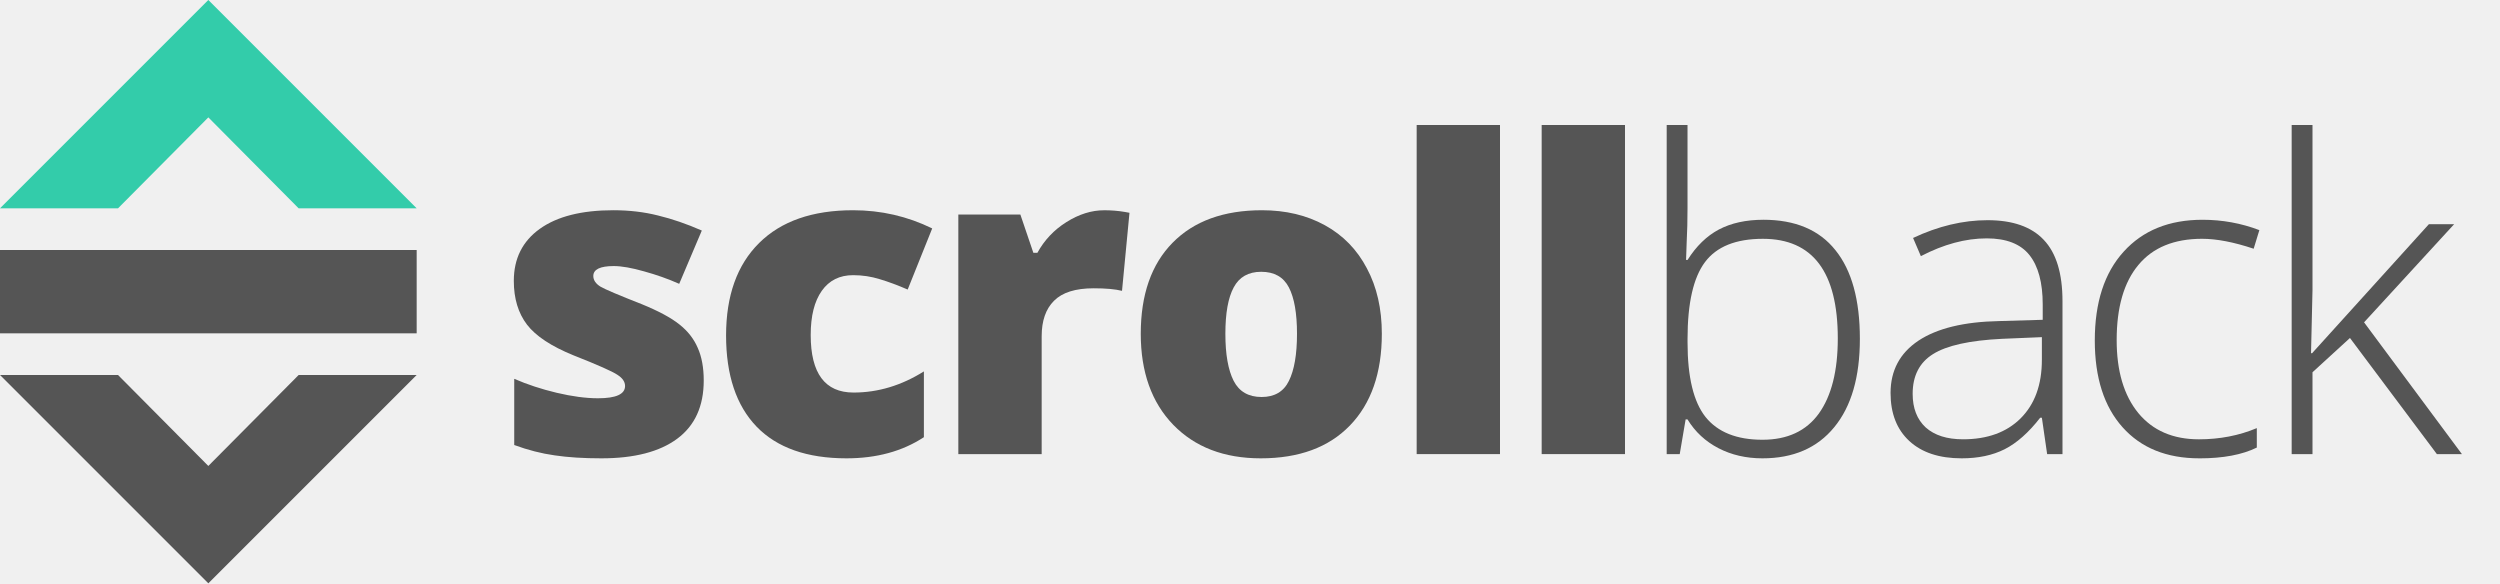
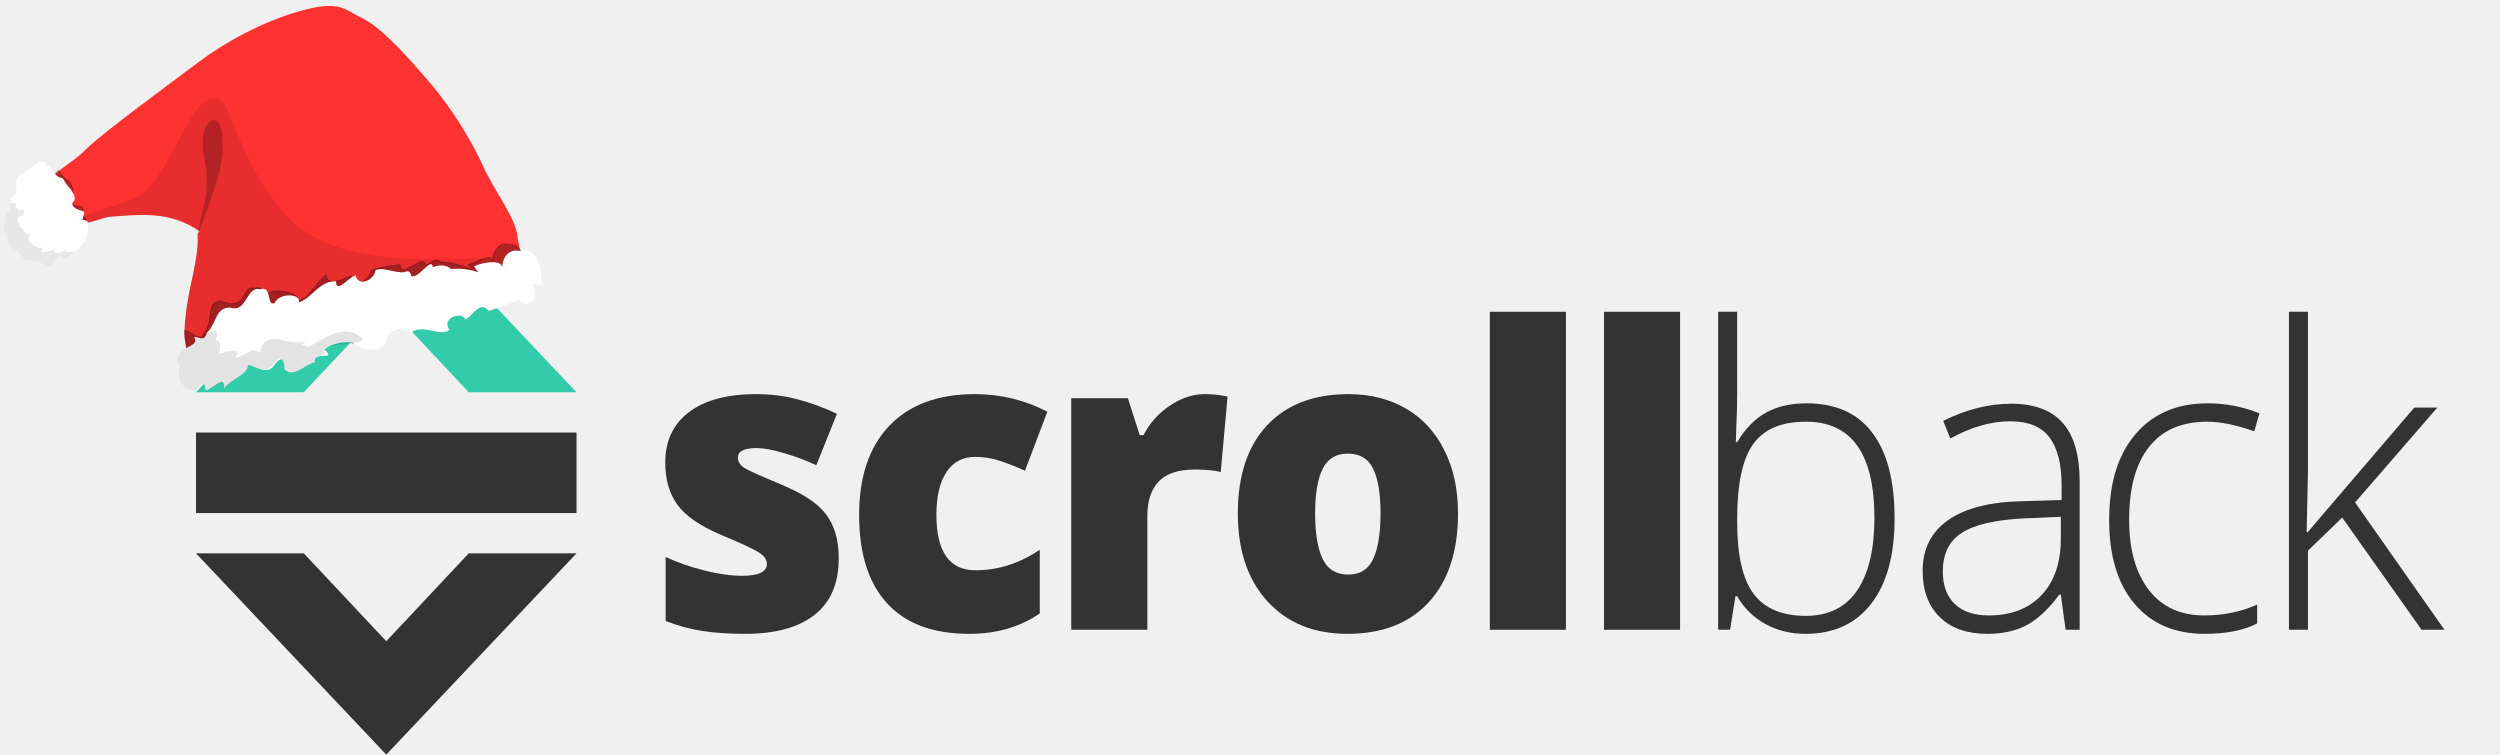
- <svg xmlns="http://www.w3.org/2000/svg" xmlns:xlink="http://www.w3.org/1999/xlink" width="150" height="35">
-   <defs>
-     <path id="0" d="m 37.779,1038.829 c -1e-5,1.232 -0.423,2.162 -1.269,2.792 -0.846,0.629 -2.06,0.944 -3.642,0.944 -0.859,0 -1.606,-0.047 -2.241,-0.142 -0.634,-0.088 -1.282,-0.254 -1.944,-0.497 l 0,-3.178 c 0.621,0.271 1.299,0.494 2.036,0.67 0.743,0.176 1.405,0.264 1.985,0.264 0.866,0 1.299,-0.196 1.299,-0.589 -6e-6,-0.203 -0.123,-0.382 -0.368,-0.538 -0.239,-0.162 -0.941,-0.474 -2.108,-0.934 -1.064,-0.433 -1.808,-0.924 -2.23,-1.472 -0.423,-0.555 -0.634,-1.255 -0.634,-2.102 -1e-6,-1.069 0.416,-1.902 1.248,-2.498 0.832,-0.596 2.009,-0.893 3.53,-0.893 0.764,0 1.48,0.084 2.149,0.254 0.675,0.163 1.374,0.403 2.097,0.721 l -1.085,2.558 c -0.532,-0.237 -1.095,-0.436 -1.688,-0.599 -0.593,-0.169 -1.078,-0.254 -1.453,-0.254 -0.655,0 -0.982,0.159 -0.982,0.477 -4e-6,0.196 0.113,0.365 0.338,0.508 0.232,0.135 0.894,0.416 1.985,0.843 0.812,0.332 1.415,0.657 1.811,0.975 0.402,0.318 0.696,0.694 0.88,1.127 0.191,0.426 0.286,0.948 0.286,1.563" />
-     <path id="1" d="m 56.998,1030.657 c 0.348,0 0.679,0.027 0.992,0.081 l 0.225,0.041 -0.358,3.746 c -0.327,-0.081 -0.781,-0.122 -1.361,-0.122 -0.873,0 -1.507,0.2 -1.903,0.599 -0.396,0.393 -0.593,0.961 -0.593,1.706 l 0,5.655 -4,0 0,-11.502 2.977,0 0.624,1.838 0.194,0 c 0.334,-0.609 0.798,-1.1 1.391,-1.472 0.6,-0.379 1.204,-0.569 1.811,-0.569" />
-     <path id="2" d="m 76,1042.362 -4,0 0,-15.797 4,0 0,15.797" />
-     <path id="3" d="m 88.637,1031.113 c 1.535,0 2.69,0.487 3.465,1.462 0.781,0.968 1.172,2.386 1.172,4.254 -9e-6,1.834 -0.411,3.249 -1.232,4.244 -0.815,0.995 -1.963,1.492 -3.445,1.492 -0.781,0 -1.485,-0.162 -2.111,-0.487 -0.626,-0.325 -1.121,-0.785 -1.485,-1.381 l -0.091,0 -0.283,1.665 -0.626,0 0,-15.797 1,0 0,3.97 c -3e-6,0.596 -0.013,1.144 -0.04,1.645 l -0.03,0.863 0.071,0 c 0.418,-0.663 0.919,-1.151 1.505,-1.462 0.593,-0.311 1.303,-0.467 2.131,-0.467 m -0.02,0.914 c -1.293,0 -2.219,0.372 -2.778,1.117 -0.559,0.745 -0.838,1.973 -0.838,3.685 l 0,0.173 c -3e-6,1.665 0.29,2.86 0.869,3.584 0.586,0.724 1.495,1.086 2.727,1.086 1.199,0 2.101,-0.42 2.707,-1.259 0.606,-0.846 0.909,-2.047 0.909,-3.604 -9e-6,-3.188 -1.199,-4.782 -3.596,-4.782" />
-     <path id="4" d="m 109.57,1042.565 c -1.569,0 -2.798,-0.497 -3.687,-1.492 -0.889,-0.995 -1.333,-2.382 -1.333,-4.162 0,-1.827 0.461,-3.249 1.384,-4.264 0.923,-1.022 2.185,-1.533 3.788,-1.533 0.95,0 1.859,0.166 2.727,0.497 l -0.273,0.893 c -0.95,-0.318 -1.775,-0.477 -2.475,-0.477 -1.347,0 -2.367,0.42 -3.061,1.259 -0.694,0.832 -1.04,2.034 -1.04,3.604 -1e-5,1.489 0.347,2.656 1.04,3.503 0.694,0.839 1.663,1.259 2.909,1.259 0.997,0 1.923,-0.179 2.778,-0.538 l 0,0.934 c -0.7,0.345 -1.62,0.518 -2.758,0.518" />
-     <path id="5" d="m 14,1020.362 -10,10 5.665,0 4.335,-4.366 4.335,4.366 5.665,0 z" fill="#33ccaa" />
-     <path id="6" d="m 14,1048.362 -10,-10 5.665,0 4.335,4.366 4.335,-4.366 5.665,0 z" />
-   </defs>
-   <g transform="scale(0.625,0.625)">
-     <g>
-       <use xlink:href="#0" width="524.41" height="372.05" transform="matrix(2,0,0,2,-7.999994,-2041.13)" fill="#555" />
-       <path d="m 81.264,44 c -3.792,0 -6.671,-1.015 -8.635,-3.046 -1.951,-2.03 -2.926,-4.948 -2.926,-8.751 -2e-6,-3.817 1.057,-6.775 3.172,-8.873 2.114,-2.098 5.123,-3.147 9.024,-3.147 2.687,0 5.218,0.582 7.592,1.746 l -2.353,5.868 c -0.969,-0.42 -1.862,-0.751 -2.681,-0.995 -0.819,-0.257 -1.671,-0.386 -2.558,-0.386 -1.296,0 -2.299,0.501 -3.008,1.503 -0.709,1.002 -1.064,2.416 -1.064,4.243 -8e-6,3.682 1.371,5.523 4.113,5.523 2.346,0 4.597,-0.677 6.753,-2.03 l 0,6.315 C 86.632,43.323 84.156,44 81.264,44" fill="#555" />
-       <use xlink:href="#1" width="524.41" height="372.05" transform="matrix(2,0,0,2,-7.999994,-2041.13)" fill="#555" />
-       <path d="m 132.656,32.041 c -2e-5,3.763 -1.023,6.7 -3.069,8.812 C 127.553,42.951 124.702,44 121.033,44 c -3.52,0 -6.323,-1.076 -8.41,-3.228 -2.074,-2.152 -3.11,-5.063 -3.11,-8.731 -1e-5,-3.75 1.016,-6.66 3.049,-8.731 2.046,-2.085 4.911,-3.127 8.594,-3.127 2.278,0 4.29,0.48 6.037,1.442 1.746,0.961 3.09,2.342 4.031,4.142 0.955,1.787 1.432,3.878 1.432,6.274 m -15.02,0 c -1e-5,1.976 0.266,3.485 0.798,4.528 0.532,1.029 1.426,1.543 2.681,1.543 1.241,0 2.114,-0.514 2.619,-1.543 0.518,-1.042 0.778,-2.552 0.778,-4.528 -2e-5,-1.963 -0.259,-3.445 -0.778,-4.447 -0.518,-1.002 -1.405,-1.502 -2.66,-1.502 -1.228,0 -2.108,0.501 -2.64,1.502 -0.532,0.988 -0.798,2.47 -0.798,4.447" fill="#555" />
-       <use xlink:href="#2" width="524.41" height="372.05" transform="matrix(2,0,0,2,-7.999994,-2041.13)" fill="#555" />
-       <path d="m 156,43.594 -8,0 0,-31.594 8,0 0,31.594" fill="#555" />
-       <use xlink:href="#3" width="524.41" height="372.05" transform="matrix(2,0,0,2,-7.999994,-2041.13)" fill="#555" />
-       <path d="m 196.525,43.594 -0.505,-3.492 -0.162,0 c -1.104,1.421 -2.243,2.43 -3.414,3.025 -1.158,0.582 -2.532,0.873 -4.121,0.873 -2.155,0 -3.832,-0.555 -5.031,-1.665 -1.199,-1.11 -1.798,-2.646 -1.798,-4.609 0,-2.152 0.889,-3.824 2.667,-5.015 1.791,-1.191 4.377,-1.821 7.758,-1.888 l 4.182,-0.122 0,-1.462 c -2e-5,-2.098 -0.424,-3.682 -1.273,-4.751 -0.849,-1.069 -2.216,-1.604 -4.101,-1.604 -2.034,0 -4.142,0.569 -6.324,1.706 l -0.748,-1.746 c 2.411,-1.137 4.795,-1.706 7.152,-1.706 2.411,0 4.209,0.629 5.394,1.888 1.199,1.259 1.798,3.221 1.798,5.888 l 0,14.68 -1.475,0 m -8.081,-1.421 c 2.344,0 4.189,-0.67 5.536,-2.01 1.36,-1.354 2.041,-3.228 2.041,-5.624 l 0,-2.173 -3.839,0.162 c -3.084,0.15 -5.287,0.636 -6.606,1.462 -1.306,0.812 -1.96,2.085 -1.96,3.817 -2e-5,1.381 0.418,2.457 1.253,3.228 0.849,0.758 2.041,1.137 3.576,1.137" fill="#555" />
-       <use xlink:href="#4" width="524.41" height="372.05" transform="matrix(2,0,0,2,-7.999994,-2041.13)" fill="#555" />
-       <path d="m 221.96,33.909 11.213,-12.386 2.424,0 -8.647,9.421 9.394,12.65 -2.404,0 -8.344,-11.147 -3.596,3.289 0,7.858 -2,0 0,-31.594 2,0 0,15.838 -0.141,6.071 0.101,0" fill="#555" />
-     </g>
-     <g>
-       <use xlink:href="#5" width="524.41" height="372.05" transform="matrix(2,0,0,2,-7.999994,-2040.724)" />
-       <path d="m 0,24 0,8 40,0 0,-8 z" fill="#555" />
-       <use xlink:href="#6" width="524.41" height="372.05" transform="matrix(2,0,0,2,-7.999994,-2040.724)" fill="#555" />
+ <svg xmlns="http://www.w3.org/2000/svg" width="116px" height="35px" version="1.1" xml:space="preserve" style="fill-rule:evenodd;clip-rule:evenodd;stroke-miterlimit:1.414;">
+   <g id="svg2">
+     <g id="g3840">
+       <g id="g3046">
+         <g id="g13">
+           <g id="use15">
+             <path d="M38.916,25.921C38.916,27.071 38.543,27.94 37.796,28.528C37.05,29.116 35.978,29.41 34.581,29.41C33.822,29.41 33.162,29.366 32.602,29.277C32.042,29.195 31.47,29.041 30.886,28.813L30.886,25.845C31.434,26.098 32.033,26.306 32.684,26.471C33.34,26.635 33.924,26.717 34.436,26.717C35.201,26.717 35.583,26.534 35.583,26.167C35.583,25.978 35.475,25.81 35.258,25.665C35.047,25.513 34.427,25.222 33.397,24.792C32.458,24.388 31.802,23.929 31.428,23.417C31.055,22.899 30.868,22.245 30.868,21.454C30.868,20.456 31.235,19.678 31.97,19.122C32.705,18.565 33.743,18.287 35.086,18.287C35.761,18.287 36.393,18.366 36.983,18.524C37.579,18.676 38.197,18.9 38.835,19.198L37.877,21.587C37.408,21.366 36.911,21.179 36.387,21.028C35.863,20.87 35.436,20.791 35.104,20.791C34.526,20.791 34.237,20.939 34.237,21.236C34.237,21.42 34.337,21.578 34.535,21.71C34.74,21.837 35.324,22.099 36.288,22.497C37.004,22.807 37.537,23.111 37.887,23.408C38.242,23.705 38.501,24.056 38.663,24.46C38.832,24.859 38.916,25.345 38.916,25.921" style="fill:rgb(51,51,51);fill-rule:nonzero;" />
+           </g>
+           <g id="path17">
+             <path d="M44.966,29.41C43.292,29.41 42.021,28.936 41.154,27.988C40.293,27.04 39.863,25.677 39.863,23.901C39.863,22.118 40.329,20.737 41.263,19.757C42.196,18.777 43.524,18.287 45.246,18.287C46.432,18.287 47.55,18.559 48.597,19.103L47.559,21.843C47.131,21.647 46.736,21.492 46.375,21.378C46.014,21.258 45.638,21.198 45.246,21.198C44.674,21.198 44.231,21.432 43.918,21.9C43.605,22.368 43.449,23.029 43.449,23.882C43.449,25.601 44.054,26.461 45.264,26.461C46.3,26.461 47.294,26.145 48.245,25.513L48.245,28.462C47.336,29.094 46.243,29.41 44.966,29.41" style="fill:rgb(51,51,51);fill-rule:nonzero;" />
+           </g>
+           <g id="use19">
+             <path d="M55.884,18.287C56.191,18.287 56.483,18.312 56.76,18.363L56.959,18.401L56.642,21.9C56.353,21.825 55.953,21.787 55.441,21.787C54.67,21.787 54.11,21.973 53.761,22.346C53.412,22.713 53.237,23.244 53.237,23.939L53.237,29.221L49.705,29.221L49.705,18.477L52.334,18.477L52.885,20.194L53.056,20.194C53.351,19.625 53.761,19.166 54.285,18.819C54.815,18.465 55.348,18.288 55.884,18.288" style="fill:rgb(51,51,51);fill-rule:nonzero;" />
+           </g>
+           <g id="path21">
+             <path d="M67.652,23.825C67.652,25.582 67.2,26.954 66.297,27.94C65.399,28.92 64.141,29.41 62.521,29.41C60.967,29.41 59.73,28.908 58.809,27.902C57.893,26.897 57.435,25.538 57.435,23.825C57.435,22.074 57.884,20.715 58.781,19.747C59.685,18.774 60.949,18.287 62.575,18.287C63.581,18.287 64.469,18.512 65.24,18.96C66.011,19.409 66.604,20.054 67.019,20.895C67.441,21.729 67.652,22.706 67.652,23.825M61.022,23.825C61.022,24.748 61.139,25.453 61.374,25.94C61.609,26.42 62.003,26.66 62.557,26.66C63.105,26.66 63.49,26.42 63.713,25.94C63.942,25.453 64.057,24.748 64.057,23.825C64.057,22.908 63.942,22.216 63.713,21.748C63.484,21.28 63.093,21.047 62.539,21.047C61.997,21.047 61.609,21.28 61.374,21.748C61.139,22.21 61.022,22.902 61.022,23.825" style="fill:rgb(51,51,51);fill-rule:nonzero;" />
+           </g>
+           <g id="use23">
+             <path d="M72.659,29.221L69.128,29.221L69.128,14.466L72.659,14.466" style="fill:rgb(51,51,51);fill-rule:nonzero;" />
+           </g>
+           <g id="path25">
+             <path d="M77.956,29.221L74.425,29.221L74.425,14.466L77.956,14.466" style="fill:rgb(51,51,51);fill-rule:nonzero;" />
+           </g>
+           <g id="use27">
+             <path d="M83.816,18.714C85.171,18.714 86.191,19.169 86.874,20.079C87.564,20.983 87.909,22.308 87.909,24.053C87.909,25.766 87.546,27.087 86.821,28.016C86.102,28.946 85.088,29.41 83.78,29.41C83.09,29.41 82.469,29.259 81.916,28.955C81.363,28.652 80.926,28.222 80.605,27.666L80.525,27.666L80.275,29.221L79.722,29.221L79.722,14.466L80.605,14.466L80.605,18.173C80.605,18.73 80.593,19.242 80.569,19.71L80.543,20.516L80.605,20.516C80.974,19.896 81.417,19.441 81.934,19.15C82.457,18.859 83.084,18.714 83.816,18.714M83.798,19.567C82.656,19.567 81.839,19.915 81.345,20.61C80.852,21.306 80.605,22.453 80.605,24.053L80.605,24.214C80.605,25.769 80.861,26.885 81.372,27.561C81.889,28.238 82.692,28.576 83.78,28.576C84.838,28.576 85.635,28.184 86.17,27.4C86.705,26.61 86.973,25.488 86.973,24.034C86.973,21.056 85.914,19.567 83.798,19.567" style="fill:rgb(51,51,51);fill-rule:nonzero;" />
+           </g>
+           <g id="path29">
+             <path d="M95.845,29.221L95.622,27.59L95.551,27.59C95.063,28.253 94.561,28.724 94.044,29.003C93.532,29.274 92.926,29.41 92.224,29.41C91.273,29.41 90.533,29.151 90.004,28.633C89.475,28.114 89.21,27.397 89.21,26.48C89.21,25.475 89.602,24.694 90.387,24.138C91.178,23.582 92.32,23.288 93.812,23.256L95.658,23.199L95.658,22.516C95.658,21.537 95.471,20.797 95.096,20.297C94.722,19.798 94.118,19.548 93.286,19.548C92.388,19.548 91.457,19.814 90.494,20.345L90.164,19.529C91.228,18.998 92.281,18.733 93.321,18.733C94.385,18.733 95.179,19.027 95.703,19.615C96.232,20.203 96.496,21.119 96.496,22.364L96.496,29.22M92.278,28.557C93.312,28.557 94.127,28.244 94.722,27.618C95.322,26.986 95.622,26.11 95.622,24.991L95.622,23.977L93.928,24.052C92.566,24.122 91.594,24.349 91.011,24.735C90.435,25.114 90.146,25.709 90.146,26.518C90.146,27.163 90.331,27.665 90.699,28.025C91.074,28.379 91.6,28.556 92.278,28.556" style="fill:rgb(51,51,51);fill-rule:nonzero;" />
+           </g>
+           <g id="use31">
+             <path d="M102.297,29.41C100.912,29.41 99.827,28.946 99.042,28.016C98.257,27.087 97.865,25.791 97.865,24.128C97.865,22.422 98.272,21.094 99.086,20.146C99.901,19.191 101.016,18.714 102.431,18.714C103.269,18.714 104.072,18.869 104.839,19.179L104.598,20.013C103.759,19.716 103.031,19.567 102.413,19.567C101.224,19.567 100.323,19.959 99.711,20.743C99.098,21.521 98.792,22.643 98.792,24.11C98.792,25.5 99.098,26.591 99.711,27.381C100.323,28.165 101.179,28.557 102.279,28.557C103.159,28.557 103.976,28.389 104.732,28.054L104.732,28.927C104.113,29.249 103.302,29.41 102.297,29.41" style="fill:rgb(51,51,51);fill-rule:nonzero;" />
+           </g>
+           <g id="path33">
+             <path d="M107.073,24.697L112.022,18.913L113.092,18.913L109.275,23.313L113.422,29.221L112.361,29.221L108.678,24.015L107.09,25.551L107.09,29.221L106.207,29.221L106.207,14.466L107.09,14.466L107.09,21.862L107.028,24.697" style="fill:rgb(51,51,51);fill-rule:nonzero;" />
+           </g>
+         </g>
+         <g id="use35">
+           <path d="M17.923,8.861L9.094,18.202L14.095,18.202L17.923,14.123L21.75,18.202L26.751,18.202Z" style="fill:rgb(51,204,170);fill-rule:nonzero;" />
+         </g>
+         <g id="path37">
+           <rect x="9.094" y="20.07" width="17.657" height="3.736" style="fill:rgb(51,51,51);fill-rule:nonzero;" />
+         </g>
+         <g id="use39">
+           <path d="M17.923,35.014L9.094,25.674L14.095,25.674L17.923,29.753L21.75,25.674L26.751,25.674Z" style="fill:rgb(51,51,51);fill-rule:nonzero;" />
+         </g>
+       </g>
+       <g>
+         <g id="path1309">
+           <path d="M13.879,0.524C12.165,1.01 10.409,1.975 9.173,2.909C7.937,3.844 4.709,6.199 3.972,6.945C3.257,7.669 2.413,7.921 2.044,8.812C1.902,9.156 3.01,10.193 3.227,10.301C3.791,10.581 4.709,10.085 5.129,10.055C6.489,9.959 7.883,9.773 9.261,10.733C9.006,10.998 9.411,10.712 8.89,13.035C8.706,13.855 8.305,15.98 8.798,16.385C9.288,16.788 9.588,15.218 10.075,15.458C10.075,15.459 10.075,15.46 10.075,15.46L10.074,15.463C10.074,15.463 10.075,15.463 10.075,15.463C10.077,15.464 10.08,15.464 10.083,15.463C10.084,15.464 10.085,15.463 10.086,15.464C10.09,15.466 10.093,15.468 10.096,15.469L10.099,15.461C10.33,15.4 12.128,14.585 13.769,14.913C14.695,15.098 16.17,14.579 17.019,14.309C18.366,13.881 20.256,13.494 21.455,13.472C22.338,13.455 23.137,12.941 23.987,12.881C24.489,12.845 24.024,11.182 24.013,11.006C23.964,10.162 22.942,8.865 22.416,7.712C21.89,6.559 21.008,5.095 20.037,3.947C19.066,2.799 17.756,1.313 16.834,0.856C15.912,0.398 15.739,-0.002 13.879,0.524Z" style="fill:rgb(255,50,50);" />
+         </g>
+         <g id="path5882">
+           <path d="M9.784,4.576C8.672,4.853 7.72,8.51 6.349,9.146C5.453,9.562 3.01,10.193 3.227,10.301C3.791,10.581 4.709,10.085 5.129,10.055C6.489,9.959 7.883,9.773 9.261,10.733C9.09,10.911 9.216,10.84 9.16,11.48C9.132,11.792 9.061,12.273 8.89,13.035C8.706,13.855 8.305,15.98 8.798,16.385C9.288,16.788 9.588,15.218 10.075,15.458C10.075,15.459 10.075,15.46 10.075,15.46L10.074,15.463C10.074,15.463 10.075,15.463 10.075,15.463C10.077,15.464 10.08,15.464 10.083,15.463C10.084,15.464 10.085,15.463 10.086,15.464C10.09,15.466 10.093,15.468 10.096,15.469L10.099,15.461C10.33,15.4 12.128,14.585 13.769,14.913C14.695,15.098 16.17,14.579 17.019,14.309C18.366,13.881 20.256,13.494 21.455,13.472C22.338,13.455 23.137,12.941 23.987,12.881C24.489,12.845 20.872,13.164 22.313,12.091C22.953,11.616 15.91,13.084 13.207,9.909C10.53,6.766 10.922,4.292 9.784,4.576Z" style="fill:rgb(14,0,0);fill-opacity:0.101;" />
+         </g>
+         <g id="path5878">
+           <path d="M2.158,8.422C2.375,8.57 3.829,10.463 4.001,10.33C4.022,10.121 3.852,10.039 3.733,10.015C3.893,9.806 3.923,9.588 3.646,9.569C3.338,9.513 3.003,9.474 3.333,9.134C3.485,8.943 3.322,8.604 3.229,8.432C2.983,8.295 2.798,8.048 2.697,7.88" style="fill:black;fill-opacity:0.27;stroke-width:0.05px;stroke:black;stroke-opacity:0.27;" />
+         </g>
+         <g id="path5003">
+           <path d="M21.899,12.498C21.444,12.332 20.874,12.141 20.472,12.166C20.196,11.927 19.984,12.222 19.745,12.301C19.705,11.839 19.043,12.496 18.752,12.5C18.545,12.622 18.687,12.136 18.317,12.321C17.856,12.366 17.57,12.398 17.229,12.551C17.146,13.053 16.408,13.337 16.298,12.786C15.896,12.966 15.147,13.315 15.142,12.745C14.498,13.259 14.477,13.724 13.848,13.972C13.904,13.527 12.484,13.288 12.291,13.755C11.901,13.916 12.372,13.17 11.809,13.375C11.174,13.185 11.543,14.501 10.25,13.963C9.53,13.939 9.929,15.012 9.453,15.462C9.327,15.934 8.777,15.297 8.555,15.332C8.607,16.081 8.763,15.827 8.599,16.336C8.501,16.974 8.37,17.294 9.052,17.426C9.273,17.119 9.041,17.249 9.091,17.817C9.484,17.699 10.002,17.023 9.949,17.717C10.216,17.299 11.062,17.08 11.052,16.629C11.48,16.675 11.96,17.168 12.322,16.569C12.685,16.128 13.207,15.923 13.212,16.264C13.653,16.688 13.697,16.602 14.156,16.494C14.038,15.947 15.229,16.456 14.6,15.912C14.85,15.655 15.526,15.504 15.917,15.594C16.263,16.112 17.317,16.155 17.48,15.484C17.515,14.957 18.315,14.776 18.614,15.141C19.134,14.672 19.955,15.354 20.403,14.994C20,14.457 20.971,14.105 21.153,14.517C21.509,14.32 21.84,13.612 22.23,14.119C22.678,13.969 23.226,13.76 23.605,13.603C23.89,14.086 24.626,13.589 24.307,13.005C24.134,12.588 24.875,13.211 24.673,12.681C24.444,12.111 24.122,11.32 23.727,11.346C23.189,11.208 22.871,11.581 22.849,12.109C22.842,11.724 22.207,12.099 21.874,12.239L21.691,12.284" style="fill:black;fill-opacity:0.294;stroke-width:0.04px;stroke:black;stroke-opacity:0.294;" />
+         </g>
+         <g id="path1307">
+           <path d="M22.199,12.639C21.745,12.473 21.323,12.45 20.922,12.476C20.646,12.236 20.318,12.314 20.079,12.393C20.039,11.931 19.493,12.805 19.201,12.809C18.994,12.931 19.137,12.445 18.766,12.63C18.305,12.675 17.771,12.381 17.429,12.533C17.347,13.036 16.609,13.319 16.498,12.768C16.096,12.948 15.597,13.624 15.592,13.054C14.836,13.02 14.513,13.784 13.884,14.033C13.94,13.588 12.934,13.597 12.74,14.064C12.351,14.226 12.636,13.221 12.073,13.426C11.439,13.236 11.456,14.536 10.7,14.272C9.979,14.248 10.08,14.985 9.605,15.434C9.478,15.907 9.227,15.606 9.005,15.641C9.371,16.176 7.883,16.064 8.325,16.888C8.227,17.526 8.376,17.985 9.058,18.118C9.279,17.81 9.491,17.558 9.54,18.126C9.934,18.008 10.452,17.332 10.399,18.026C10.666,17.608 11.512,17.389 11.501,16.938C11.929,16.985 12.41,17.477 12.772,16.878C13.134,16.437 13.194,16.797 13.2,17.139C13.641,17.562 14.147,16.911 14.606,16.803C14.488,16.256 15.679,16.766 15.05,16.221C15.3,15.964 15.976,15.813 16.367,15.903C16.71,16.238 17.766,16.464 17.93,15.793C17.965,15.266 18.765,15.085 19.064,15.45C19.584,14.981 20.404,15.663 20.852,15.303C20.45,14.765 21.421,14.414 21.602,14.826C21.958,14.63 22.29,13.921 22.68,14.428C23.128,14.278 23.675,14.069 24.055,13.912C24.339,14.395 25.076,13.899 24.756,13.314C24.584,12.897 25.324,13.52 25.123,12.99C25.127,12.384 24.905,11.446 24.177,11.655C23.639,11.517 23.32,11.89 23.298,12.418C23.291,12.033 22.443,12.172 22.11,12.312L22,12.371" style="fill:white;" />
+         </g>
+         <g id="path3249">
+           <path d="M9.602,15.45C9.476,15.922 9.224,15.622 9.002,15.657C9.368,16.191 7.88,16.08 8.322,16.904C8.224,17.542 8.374,18 9.056,18.133C9.277,17.826 9.488,17.573 9.538,18.141C9.931,18.023 10.449,17.348 10.396,18.042C10.663,17.623 11.509,17.405 11.499,16.954C11.927,17 12.387,17.415 12.748,16.817C13.111,16.375 13.192,16.813 13.197,17.154C13.639,17.578 14.144,16.927 14.603,16.819C14.485,16.272 15.144,16.722 15.047,16.237C14.984,15.919 17.099,16.013 16.795,15.703C15.886,14.775 14.466,16.173 14.26,16.084C14.055,15.995 13.828,16.049 14.115,15.913C14.402,15.777 13.704,16 13.122,15.788C12.54,15.575 12.115,15.844 12.076,16.374C11.638,16.094 11.607,16.412 10.924,16.608C11.359,15.954 10.156,16.434 10.156,16.434C10.156,16.434 10.366,15.717 9.989,15.811C10.191,15.437 9.966,15.322 9.966,15.322Z" style="fill:black;fill-opacity:0.112;" />
+         </g>
+         <g id="path2251">
+           <path d="M2.465,7.896C2.385,7.75 2.138,7.71 2.106,7.587C2.161,7.443 1.944,7.547 1.901,7.469C1.645,7.684 1.292,7.777 1.102,8.074C1.203,8.051 1.203,7.899 1.093,8.011C0.885,8.117 0.685,8.304 0.763,8.569C0.782,8.706 0.615,8.823 0.819,8.855C0.792,9.074 0.474,9.065 0.474,9.257C0.544,9.467 0.513,9.687 0.346,9.834C0.18,9.993 0.248,10.228 0.254,10.422C0.171,10.552 0.124,10.672 0.234,10.796C0.257,11.018 0.437,11.166 0.438,11.397C0.514,11.519 0.665,11.511 0.743,11.649C0.969,11.668 0.986,11.993 1.201,12.039C1.386,12.101 1.605,12.058 1.772,12.103C1.909,12.217 2.066,12.297 2.238,12.329C2.455,12.471 2.529,12.118 2.66,12.004C2.666,11.826 2.791,11.813 2.874,11.962C3.063,12.094 3.259,11.867 3.394,11.747C3.527,11.598 3.676,11.469 3.823,11.339C4.033,11.096 4.107,10.747 4.095,10.427C4.116,10.226 3.935,10.215 3.815,10.192C3.869,10.024 4.005,9.782 3.728,9.763C3.569,9.721 3.209,9.538 3.415,9.345C3.567,9.162 3.358,8.916 3.264,8.75C3.102,8.618 3.008,8.433 2.907,8.271C2.712,8.239 2.53,8.117 2.48,7.905C2.428,7.736 2.465,7.861 2.482,7.943" style="fill:white;" />
+         </g>
+         <g id="path4128">
+           <path d="M0.846,10.13C0.748,10.006 1.134,10.065 1.102,9.941C1.157,9.798 1.091,9.792 1.048,9.713C0.793,9.929 0.853,9.418 0.663,9.714C0.764,9.692 0.747,9.317 0.637,9.429C0.43,9.535 0.474,9.065 0.474,9.257C0.544,9.467 0.513,9.687 0.346,9.834C0.18,9.993 0.248,10.228 0.254,10.422C0.171,10.552 0.124,10.672 0.234,10.796C0.257,11.018 0.437,11.166 0.438,11.397C0.514,11.519 0.665,11.511 0.743,11.649C0.969,11.668 0.986,11.993 1.201,12.039C1.386,12.101 1.605,12.058 1.772,12.103C1.909,12.217 2.066,12.297 2.238,12.329C2.455,12.471 2.529,12.118 2.66,12.004C2.666,11.826 2.791,11.813 2.874,11.962C3.063,12.094 3.259,11.867 3.394,11.747C3.527,11.598 2.885,11.769 3.033,11.639C3.242,11.396 2.56,11.979 2.548,11.658C2.569,11.457 1.794,11.914 1.958,11.561C2.012,11.392 2.052,11.514 1.774,11.496C1.615,11.453 1.177,11.151 1.383,10.959C1.535,10.775 1.301,10.987 1.208,10.822C1.046,10.689 1.149,10.762 1.048,10.601C0.853,10.569 0.939,10.487 0.889,10.274C0.805,10.524 0.83,10.048 0.846,10.13Z" style="fill:black;fill-opacity:0.096;" />
+         </g>
+         <g id="path5880">
+           <path d="M9.217,10.79C9.217,10.79 10.019,8.687 10.212,7.848C10.392,7.063 10.369,5.864 10.099,5.643C9.829,5.421 9.474,5.804 9.436,6.259C9.399,6.713 9.368,6.827 9.549,7.694C9.631,8.086 9.59,9.017 9.478,9.457C9.367,9.896 9.123,10.897 9.217,10.79Z" style="fill:black;fill-opacity:0.22;" />
+         </g>
+       </g>
    </g>
  </g>
</svg>
